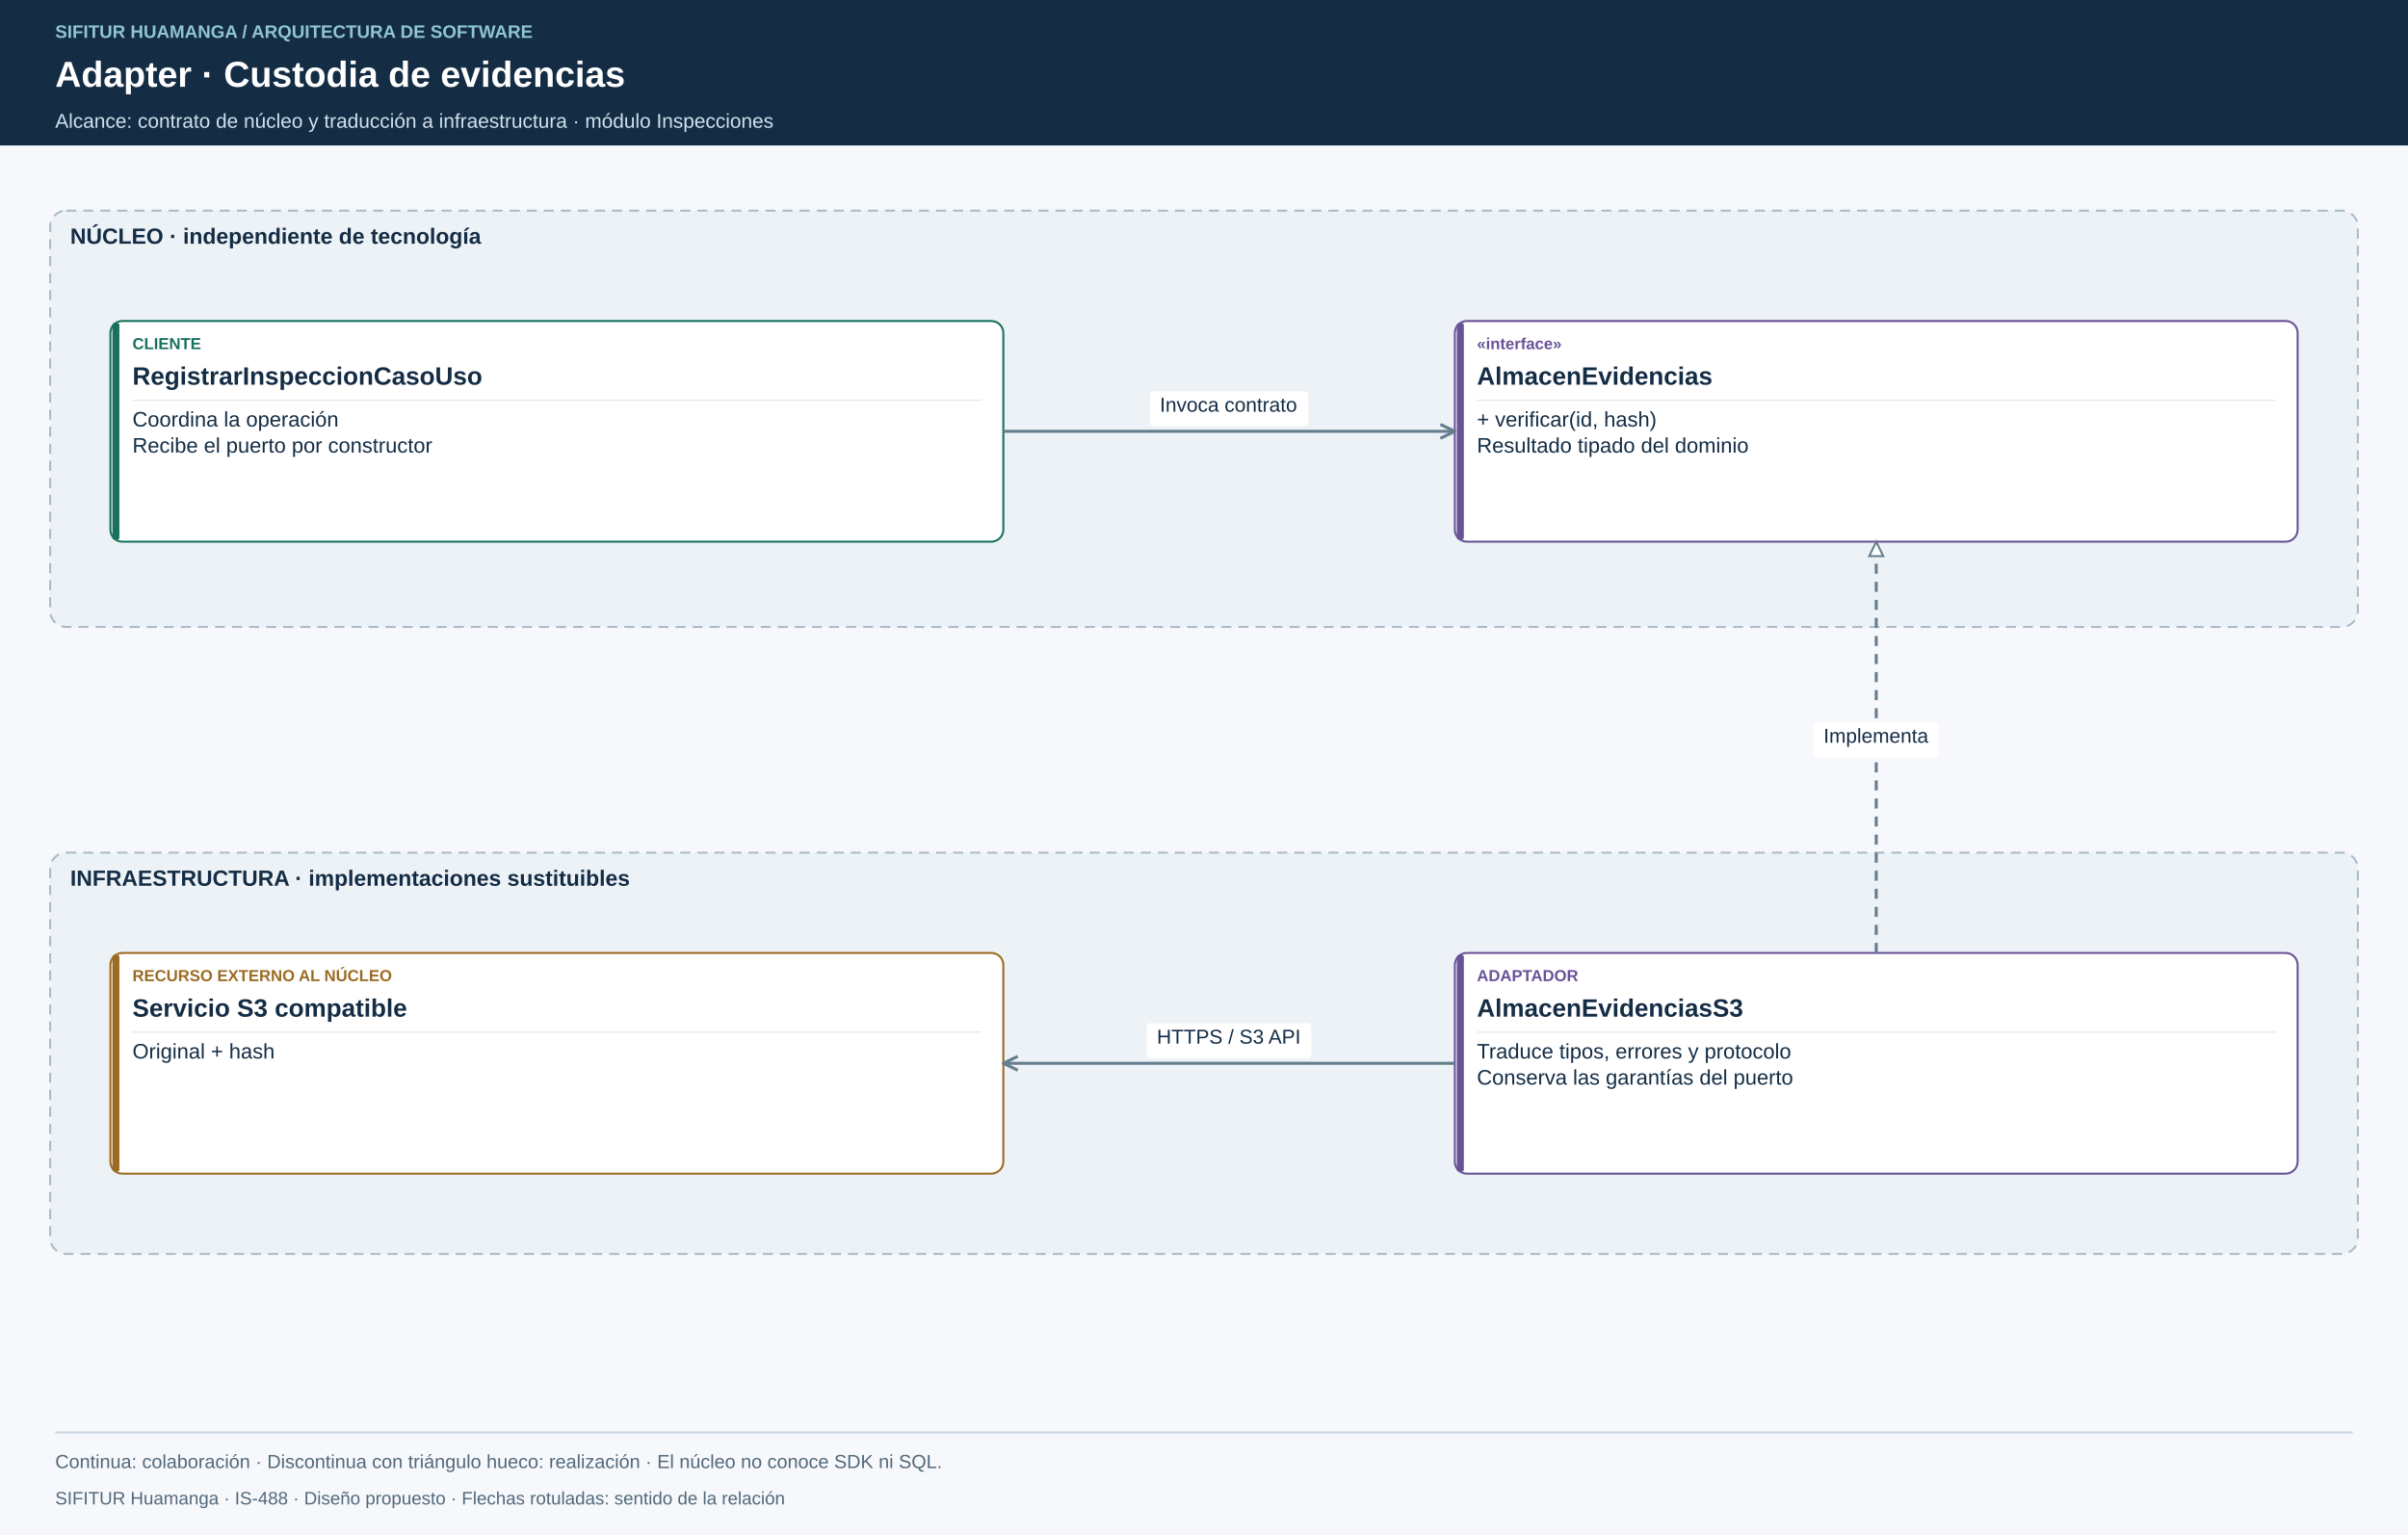
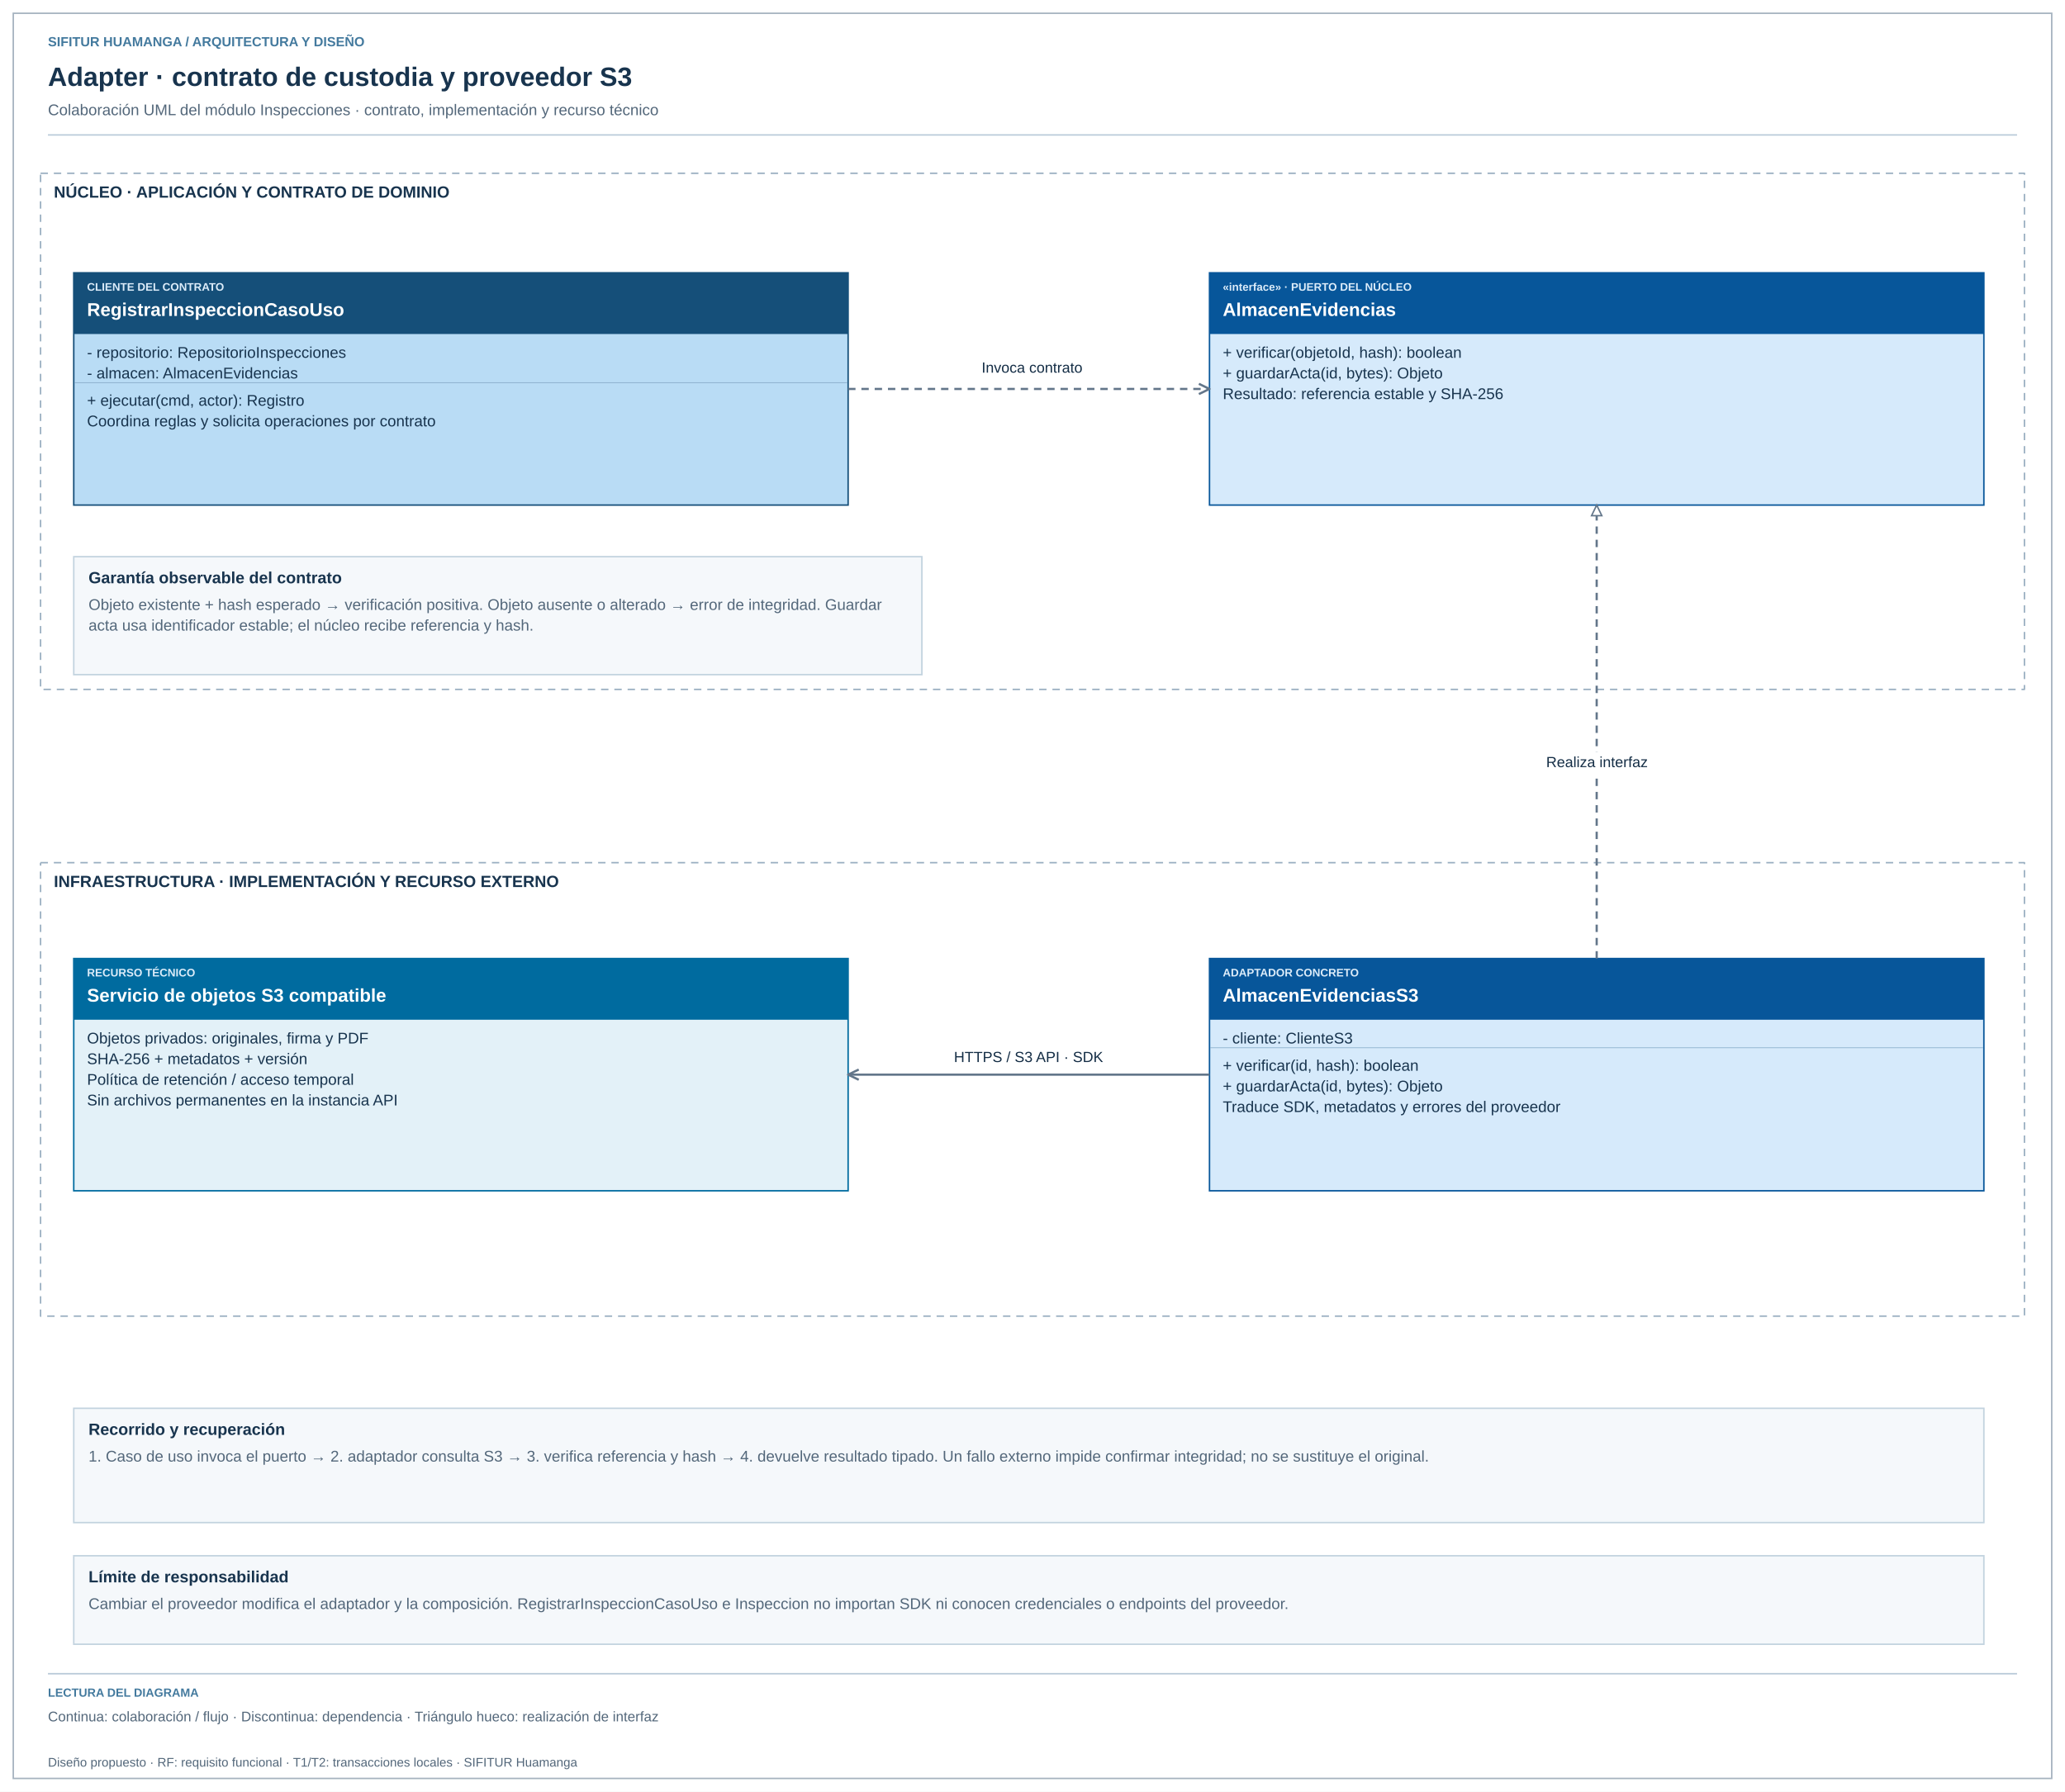
- <svg xmlns="http://www.w3.org/2000/svg" width="2400" height="1530" viewBox="0 0 2400 1530" role="img">
-   <rect width="100%" height="100%" fill="#f6f8fb" />
-   <rect x="0" y="0" width="2400" height="145" rx="0" fill="#142d45" stroke="none" stroke-width="2" />
-   <text x="55" y="37.76" font-family="Arial,sans-serif" font-size="18" font-weight="700" fill="#90c5d5">SIFITUR HUAMANGA  /  ARQUITECTURA DE SOFTWARE</text>
-   <text x="55" y="86.52" font-family="Arial,sans-serif" font-size="36" font-weight="700" fill="white">Adapter · Custodia de evidencias</text>
-   <text x="55" y="127.4" font-family="Arial,sans-serif" font-size="20" font-weight="400" fill="#d1e0ed">Alcance: contrato de núcleo y traducción a infraestructura · módulo Inspecciones</text>
-   <rect x="50" y="210" width="2300" height="415" rx="16" fill="#edf2f7" stroke="#aabcca" stroke-width="2" stroke-dasharray="10 7" />
-   <text x="70" y="243.04" font-family="Arial,sans-serif" font-size="22" font-weight="700" fill="#142d45">NÚCLEO · independiente de tecnología</text>
-   <rect x="110" y="320" width="890" height="220" rx="12" fill="white" stroke="#19705d" stroke-width="2" />
-   <rect x="112" y="322" width="7" height="216" rx="2" fill="#19705d" stroke="none" stroke-width="2" />
-   <text x="132" y="348.12" font-family="Arial,sans-serif" font-size="16" font-weight="700" fill="#19705d">CLIENTE</text>
-   <text x="132" y="383.5" font-family="Arial,sans-serif" font-size="25" font-weight="700" fill="#142d45">RegistrarInspeccionCasoUso</text>
-   <polyline points="132,399 978,399" fill="none" stroke="#dce3ea" stroke-width="1" stroke-linejoin="round" />
-   <text x="132" y="425.22" font-family="Arial,sans-serif" font-size="21" font-weight="400" fill="#142d45">Coordina la operación</text>
-   <text x="132" y="451.22" font-family="Arial,sans-serif" font-size="21" font-weight="400" fill="#142d45">Recibe el puerto por constructor</text>
-   <rect x="1450" y="320" width="840" height="220" rx="12" fill="white" stroke="#685298" stroke-width="2" />
-   <rect x="1452" y="322" width="7" height="216" rx="2" fill="#685298" stroke="none" stroke-width="2" />
-   <text x="1472" y="348.12" font-family="Arial,sans-serif" font-size="16" font-weight="700" fill="#685298">«interface»</text>
-   <text x="1472" y="383.5" font-family="Arial,sans-serif" font-size="25" font-weight="700" fill="#142d45">AlmacenEvidencias</text>
-   <polyline points="1472,399 2268,399" fill="none" stroke="#dce3ea" stroke-width="1" stroke-linejoin="round" />
-   <text x="1472" y="425.22" font-family="Arial,sans-serif" font-size="21" font-weight="400" fill="#142d45">+ verificar(id, hash)</text>
-   <text x="1472" y="451.22" font-family="Arial,sans-serif" font-size="21" font-weight="400" fill="#142d45">Resultado tipado del dominio</text>
-   <polyline points="1000,430.0 1225.0,430.0 1450,430.0" fill="none" stroke="#657e8e" stroke-width="3" stroke-linejoin="round" />
-   <polyline points="1435.593,436.959 1450,430.0 1435.593,423.041" fill="none" stroke="#657e8e" stroke-width="3" stroke-linejoin="round" />
-   <rect x="1146.0" y="390" width="158.0" height="35" rx="4" fill="#ffffff" stroke="none" stroke-width="2" />
-   <text x="1156.0" y="410.4" font-family="Arial,sans-serif" font-size="20" font-weight="400" fill="#142d45">Invoca contrato</text>
-   <rect x="50" y="850" width="2300" height="400" rx="16" fill="#edf2f7" stroke="#aabcca" stroke-width="2" stroke-dasharray="10 7" />
-   <text x="70" y="883.04" font-family="Arial,sans-serif" font-size="22" font-weight="700" fill="#142d45">INFRAESTRUCTURA · implementaciones sustituibles</text>
-   <rect x="1450" y="950" width="840" height="220" rx="12" fill="white" stroke="#685298" stroke-width="2" />
-   <rect x="1452" y="952" width="7" height="216" rx="2" fill="#685298" stroke="none" stroke-width="2" />
-   <text x="1472" y="978.12" font-family="Arial,sans-serif" font-size="16" font-weight="700" fill="#685298">ADAPTADOR</text>
-   <text x="1472" y="1013.5" font-family="Arial,sans-serif" font-size="25" font-weight="700" fill="#142d45">AlmacenEvidenciasS3</text>
-   <polyline points="1472,1029 2268,1029" fill="none" stroke="#dce3ea" stroke-width="1" stroke-linejoin="round" />
-   <text x="1472" y="1055.22" font-family="Arial,sans-serif" font-size="21" font-weight="400" fill="#142d45">Traduce tipos, errores y protocolo</text>
-   <text x="1472" y="1081.22" font-family="Arial,sans-serif" font-size="21" font-weight="400" fill="#142d45">Conserva las garantías del puerto</text>
-   <rect x="110" y="950" width="890" height="220" rx="12" fill="white" stroke="#9b6b23" stroke-width="2" />
-   <rect x="112" y="952" width="7" height="216" rx="2" fill="#9b6b23" stroke="none" stroke-width="2" />
-   <text x="132" y="978.12" font-family="Arial,sans-serif" font-size="16" font-weight="700" fill="#9b6b23">RECURSO EXTERNO AL NÚCLEO</text>
-   <text x="132" y="1013.5" font-family="Arial,sans-serif" font-size="25" font-weight="700" fill="#142d45">Servicio S3 compatible</text>
-   <polyline points="132,1029 978,1029" fill="none" stroke="#dce3ea" stroke-width="1" stroke-linejoin="round" />
-   <text x="132" y="1055.22" font-family="Arial,sans-serif" font-size="21" font-weight="400" fill="#142d45">Original + hash</text>
-   <polyline points="1870.0,950 1870.0,745.0 1870.0,540" fill="none" stroke="#657e8e" stroke-width="3" stroke-linejoin="round" stroke-dasharray="10 8" />
-   <polygon points="1870.0,540 1876.959,554.407 1863.041,554.407" fill="white" stroke="#657e8e" stroke-width="2" />
-   <rect x="1807.5" y="720" width="125.0" height="35" rx="4" fill="#ffffff" stroke="none" stroke-width="2" />
-   <text x="1817.5" y="740.4" font-family="Arial,sans-serif" font-size="20" font-weight="400" fill="#142d45">Implementa</text>
-   <polyline points="1450,1060.0 1225.0,1060.0 1000,1060.0" fill="none" stroke="#657e8e" stroke-width="3" stroke-linejoin="round" />
-   <polyline points="1014.407,1053.041 1000,1060.0 1014.407,1066.959" fill="none" stroke="#657e8e" stroke-width="3" stroke-linejoin="round" />
-   <rect x="1143.008" y="1020" width="163.984" height="35" rx="4" fill="#ffffff" stroke="none" stroke-width="2" />
-   <text x="1153.008" y="1040.4" font-family="Arial,sans-serif" font-size="20" font-weight="400" fill="#142d45">HTTPS / S3 API</text>
-   <polyline points="55,1428 2345,1428" fill="none" stroke="#c8d4df" stroke-width="2" stroke-linejoin="round" />
-   <text x="55" y="1463.58" font-family="Arial,sans-serif" font-size="19" font-weight="400" fill="#52687a">Continua: colaboración · Discontinua con triángulo hueco: realización · El núcleo no conoce SDK ni SQL.</text>
-   <text x="55" y="1499.76" font-family="Arial,sans-serif" font-size="18" font-weight="400" fill="#52687a">SIFITUR Huamanga · IS-488 · Diseño propuesto · Flechas rotuladas: sentido de la relación</text>
+ <svg xmlns="http://www.w3.org/2000/svg" width="2800" height="2430" viewBox="0 0 2800 2430" role="img">
+   <rect width="100%" height="100%" fill="white" />
+   <rect x="18" y="18" width="2764" height="2394" rx="0" fill="white" stroke="#a6b3bf" stroke-width="2" />
+   <text x="65" y="62.76" font-family="Arial,sans-serif" font-size="18" font-weight="700" fill="#447a9e">SIFITUR HUAMANGA  /  ARQUITECTURA Y DISEÑO</text>
+   <text x="65" y="116.52" font-family="Arial,sans-serif" font-size="36" font-weight="700" fill="#18344e">Adapter · contrato de custodia y proveedor S3</text>
+   <text x="65" y="156.22" font-family="Arial,sans-serif" font-size="21" font-weight="400" fill="#53677a">Colaboración UML del módulo Inspecciones · contrato, implementación y recurso técnico</text>
+   <polyline points="65,183 2735,183" fill="none" stroke="#b8c9d8" stroke-width="2" stroke-linejoin="round" />
+   <polyline points="55,235 2745,235 2745,935 55,935 55,235" fill="none" stroke="#9aafc1" stroke-width="2" stroke-linejoin="round" stroke-dasharray="10 8" />
+   <text x="73" y="268.04" font-family="Arial,sans-serif" font-size="22" font-weight="700" fill="#18344e">NÚCLEO · APLICACIÓN Y CONTRATO DE DOMINIO</text>
+   <rect x="100" y="370" width="1050" height="315" rx="0" fill="#b9dcf5" stroke="#154f79" stroke-width="2" />
+   <rect x="100" y="370" width="1050" height="83" rx="0" fill="#154f79" stroke="none" stroke-width="2" />
+   <text x="118" y="394.3" font-family="Arial,sans-serif" font-size="15" font-weight="700" fill="#dcecf9">CLIENTE DEL CONTRATO</text>
+   <text x="118" y="428.5" font-family="Arial,sans-serif" font-size="25" font-weight="700" fill="white">RegistrarInspeccionCasoUso</text>
+   <text x="118" y="485.22" font-family="Arial,sans-serif" font-size="21" font-weight="400" fill="#18344e">- repositorio: RepositorioInspecciones</text>
+   <text x="118" y="513.22" font-family="Arial,sans-serif" font-size="21" font-weight="400" fill="#18344e">- almacen: AlmacenEvidencias</text>
+   <polyline points="101,519 1149,519" fill="none" stroke="#8cafcb" stroke-width="1" stroke-linejoin="round" />
+   <text x="118" y="550.22" font-family="Arial,sans-serif" font-size="21" font-weight="400" fill="#18344e">+ ejecutar(cmd, actor): Registro</text>
+   <text x="118" y="578.22" font-family="Arial,sans-serif" font-size="21" font-weight="400" fill="#18344e">Coordina reglas y solicita operaciones por contrato</text>
+   <rect x="1640" y="370" width="1050" height="315" rx="0" fill="#d6eafb" stroke="#07569a" stroke-width="2" />
+   <rect x="1640" y="370" width="1050" height="83" rx="0" fill="#07569a" stroke="none" stroke-width="2" />
+   <text x="1658" y="394.3" font-family="Arial,sans-serif" font-size="15" font-weight="700" fill="#dcecf9">«interface» · PUERTO DEL NÚCLEO</text>
+   <text x="1658" y="428.5" font-family="Arial,sans-serif" font-size="25" font-weight="700" fill="white">AlmacenEvidencias</text>
+   <text x="1658" y="485.22" font-family="Arial,sans-serif" font-size="21" font-weight="400" fill="#18344e">+ verificar(objetoId, hash): boolean</text>
+   <text x="1658" y="513.22" font-family="Arial,sans-serif" font-size="21" font-weight="400" fill="#18344e">+ guardarActa(id, bytes): Objeto</text>
+   <text x="1658" y="541.22" font-family="Arial,sans-serif" font-size="21" font-weight="400" fill="#18344e">Resultado: referencia estable y SHA-256</text>
+   <polyline points="1150,527.5 1395.0,527.5 1640,527.5" fill="none" stroke="#63768a" stroke-width="3" stroke-linejoin="round" stroke-dasharray="10 8" />
+   <polyline points="1625.593,534.459 1640,527.5 1625.593,520.541" fill="none" stroke="#63768a" stroke-width="3" stroke-linejoin="round" />
+   <rect x="1321.0" y="485" width="158.0" height="35" rx="4" fill="#ffffff" stroke="none" stroke-width="2" />
+   <text x="1331.0" y="505.4" font-family="Arial,sans-serif" font-size="20" font-weight="400" fill="#142d45">Invoca contrato</text>
+   <rect x="100" y="755" width="1150" height="160" rx="0" fill="#f5f8fb" stroke="#c3d3df" stroke-width="2" />
+   <text x="120" y="791.04" font-family="Arial,sans-serif" font-size="22" font-weight="700" fill="#18344e">Garantía observable del contrato</text>
+   <text x="120" y="827.22" font-family="Arial,sans-serif" font-size="21" font-weight="400" fill="#53677a">Objeto existente + hash esperado → verificación positiva. Objeto ausente o alterado → error de integridad. Guardar</text>
+   <text x="120" y="855.22" font-family="Arial,sans-serif" font-size="21" font-weight="400" fill="#53677a">acta usa identificador estable; el núcleo recibe referencia y hash.</text>
+   <polyline points="55,1170 2745,1170 2745,1785 55,1785 55,1170" fill="none" stroke="#9aafc1" stroke-width="2" stroke-linejoin="round" stroke-dasharray="10 8" />
+   <text x="73" y="1203.04" font-family="Arial,sans-serif" font-size="22" font-weight="700" fill="#18344e">INFRAESTRUCTURA · IMPLEMENTACIÓN Y RECURSO EXTERNO</text>
+   <rect x="1640" y="1300" width="1050" height="315" rx="0" fill="#d6eafb" stroke="#07569a" stroke-width="2" />
+   <rect x="1640" y="1300" width="1050" height="83" rx="0" fill="#07569a" stroke="none" stroke-width="2" />
+   <text x="1658" y="1324.3" font-family="Arial,sans-serif" font-size="15" font-weight="700" fill="#dcecf9">ADAPTADOR CONCRETO</text>
+   <text x="1658" y="1358.5" font-family="Arial,sans-serif" font-size="25" font-weight="700" fill="white">AlmacenEvidenciasS3</text>
+   <text x="1658" y="1415.22" font-family="Arial,sans-serif" font-size="21" font-weight="400" fill="#18344e">- cliente: ClienteS3</text>
+   <polyline points="1641,1421 2689,1421" fill="none" stroke="#8cafcb" stroke-width="1" stroke-linejoin="round" />
+   <text x="1658" y="1452.22" font-family="Arial,sans-serif" font-size="21" font-weight="400" fill="#18344e">+ verificar(id, hash): boolean</text>
+   <text x="1658" y="1480.22" font-family="Arial,sans-serif" font-size="21" font-weight="400" fill="#18344e">+ guardarActa(id, bytes): Objeto</text>
+   <text x="1658" y="1508.22" font-family="Arial,sans-serif" font-size="21" font-weight="400" fill="#18344e">Traduce SDK, metadatos y errores del proveedor</text>
+   <rect x="100" y="1300" width="1050" height="315" rx="0" fill="#e3f1f8" stroke="#006b9f" stroke-width="2" />
+   <rect x="100" y="1300" width="1050" height="83" rx="0" fill="#006b9f" stroke="none" stroke-width="2" />
+   <text x="118" y="1324.3" font-family="Arial,sans-serif" font-size="15" font-weight="700" fill="#dcecf9">RECURSO TÉCNICO</text>
+   <text x="118" y="1358.5" font-family="Arial,sans-serif" font-size="25" font-weight="700" fill="white">Servicio de objetos S3 compatible</text>
+   <text x="118" y="1415.22" font-family="Arial,sans-serif" font-size="21" font-weight="400" fill="#18344e">Objetos privados: originales, firma y PDF</text>
+   <text x="118" y="1443.22" font-family="Arial,sans-serif" font-size="21" font-weight="400" fill="#18344e">SHA-256 + metadatos + versión</text>
+   <text x="118" y="1471.22" font-family="Arial,sans-serif" font-size="21" font-weight="400" fill="#18344e">Política de retención / acceso temporal</text>
+   <text x="118" y="1499.22" font-family="Arial,sans-serif" font-size="21" font-weight="400" fill="#18344e">Sin archivos permanentes en la instancia API</text>
+   <polyline points="2165.0,1300 2165.0,992.5 2165.0,685" fill="none" stroke="#63768a" stroke-width="3" stroke-linejoin="round" stroke-dasharray="10 8" />
+   <polygon points="2165.0,685 2171.959,699.407 2158.041,699.407" fill="white" stroke="#63768a" stroke-width="2" />
+   <rect x="2086.5" y="1020" width="157.0" height="35" rx="4" fill="#ffffff" stroke="none" stroke-width="2" />
+   <text x="2096.5" y="1040.4" font-family="Arial,sans-serif" font-size="20" font-weight="400" fill="#142d45">Realiza interfaz</text>
+   <polyline points="1640,1457.5 1395.0,1457.5 1150,1457.5" fill="none" stroke="#63768a" stroke-width="3" stroke-linejoin="round" />
+   <polyline points="1164.407,1450.541 1150,1457.5 1164.407,1464.459" fill="none" stroke="#63768a" stroke-width="3" stroke-linejoin="round" />
+   <rect x="1283.508" y="1420" width="222.984" height="35" rx="4" fill="#ffffff" stroke="none" stroke-width="2" />
+   <text x="1293.508" y="1440.4" font-family="Arial,sans-serif" font-size="20" font-weight="400" fill="#142d45">HTTPS / S3 API · SDK</text>
+   <rect x="100" y="1910" width="2590" height="155" rx="0" fill="#f5f8fb" stroke="#c3d3df" stroke-width="2" />
+   <text x="120" y="1946.04" font-family="Arial,sans-serif" font-size="22" font-weight="700" fill="#18344e">Recorrido y recuperación</text>
+   <text x="120" y="1982.22" font-family="Arial,sans-serif" font-size="21" font-weight="400" fill="#53677a">1. Caso de uso invoca el puerto → 2. adaptador consulta S3 → 3. verifica referencia y hash → 4. devuelve resultado tipado. Un fallo externo impide confirmar integridad; no se sustituye el original.</text>
+   <rect x="100" y="2110" width="2590" height="120" rx="0" fill="#f5f8fb" stroke="#c3d3df" stroke-width="2" />
+   <text x="120" y="2146.04" font-family="Arial,sans-serif" font-size="22" font-weight="700" fill="#18344e">Límite de responsabilidad</text>
+   <text x="120" y="2182.22" font-family="Arial,sans-serif" font-size="21" font-weight="400" fill="#53677a">Cambiar el proveedor modifica el adaptador y la composición. RegistrarInspeccionCasoUso e Inspeccion no importan SDK ni conocen credenciales o endpoints del proveedor.</text>
+   <polyline points="65,2270 2735,2270" fill="none" stroke="#b8c9d8" stroke-width="2" stroke-linejoin="round" />
+   <text x="65" y="2301.12" font-family="Arial,sans-serif" font-size="16" font-weight="700" fill="#447a9e">LECTURA DEL DIAGRAMA</text>
+   <text x="65" y="2334.58" font-family="Arial,sans-serif" font-size="19" font-weight="400" fill="#53677a">Continua: colaboración / flujo · Discontinua: dependencia · Triángulo hueco: realización de interfaz</text>
+   <text x="65" y="2395.94" font-family="Arial,sans-serif" font-size="17" font-weight="400" fill="#53677a">Diseño propuesto · RF: requisito funcional · T1/T2: transacciones locales · SIFITUR Huamanga</text>
</svg>
